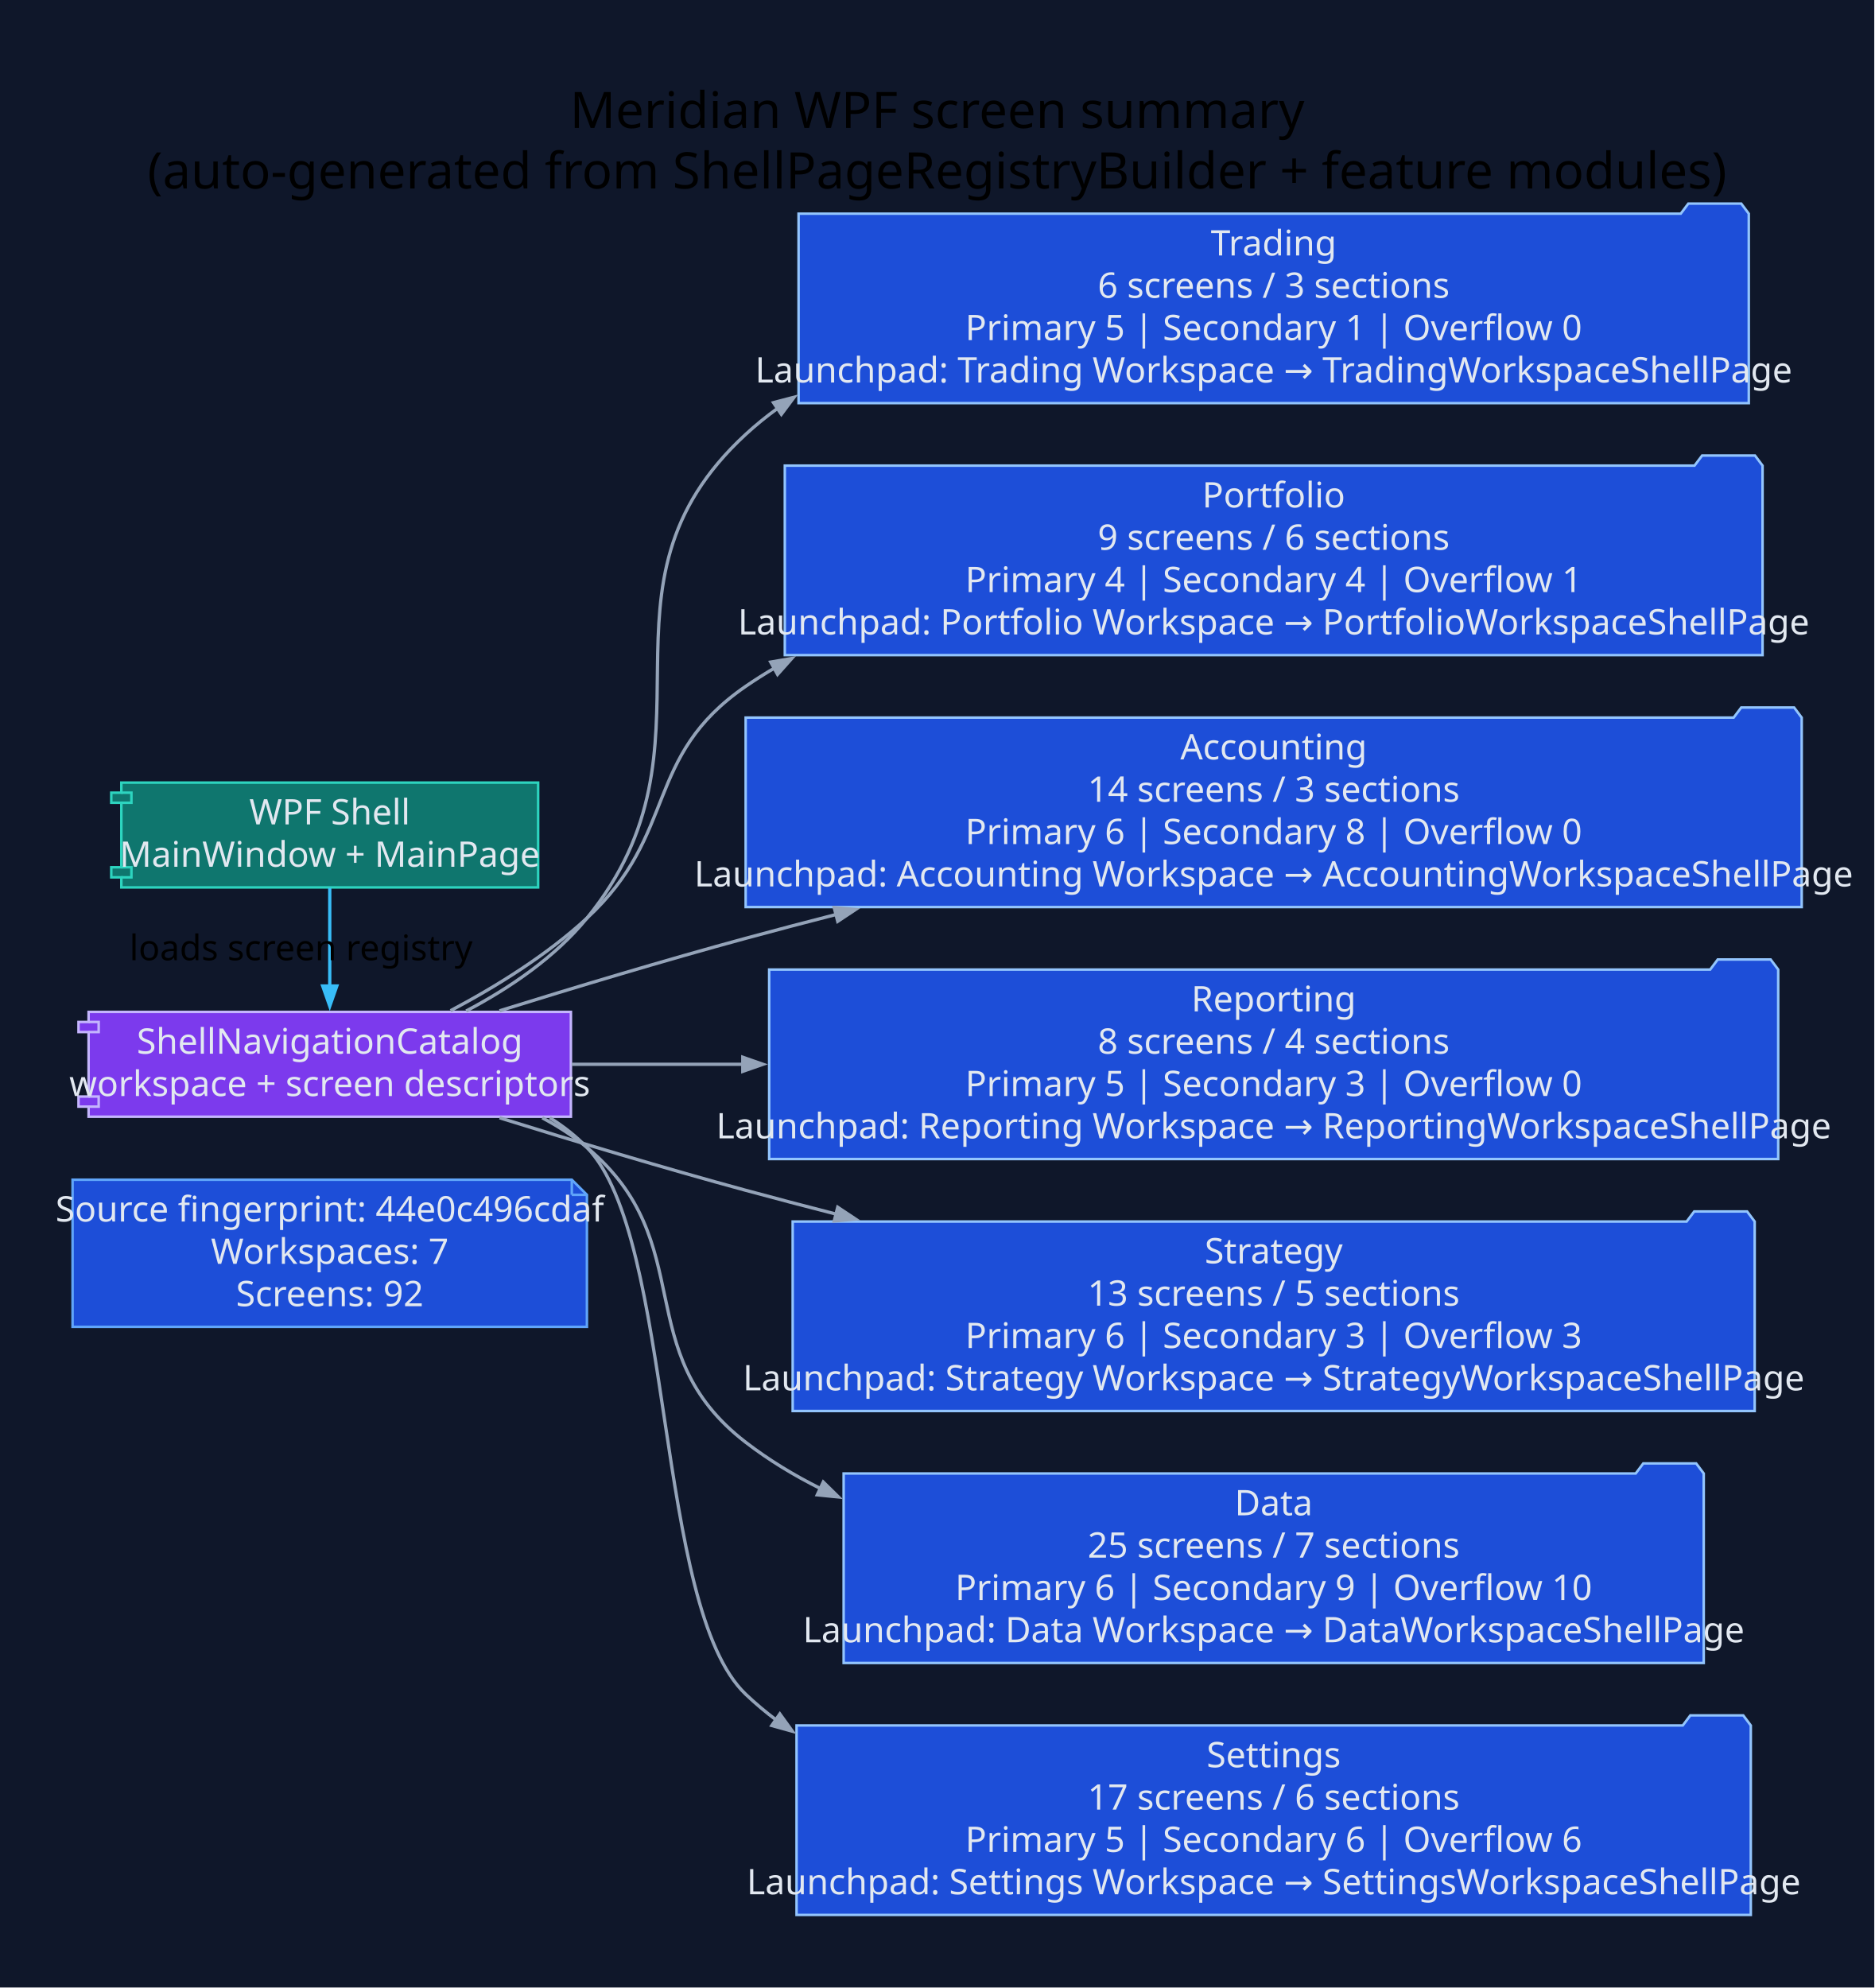
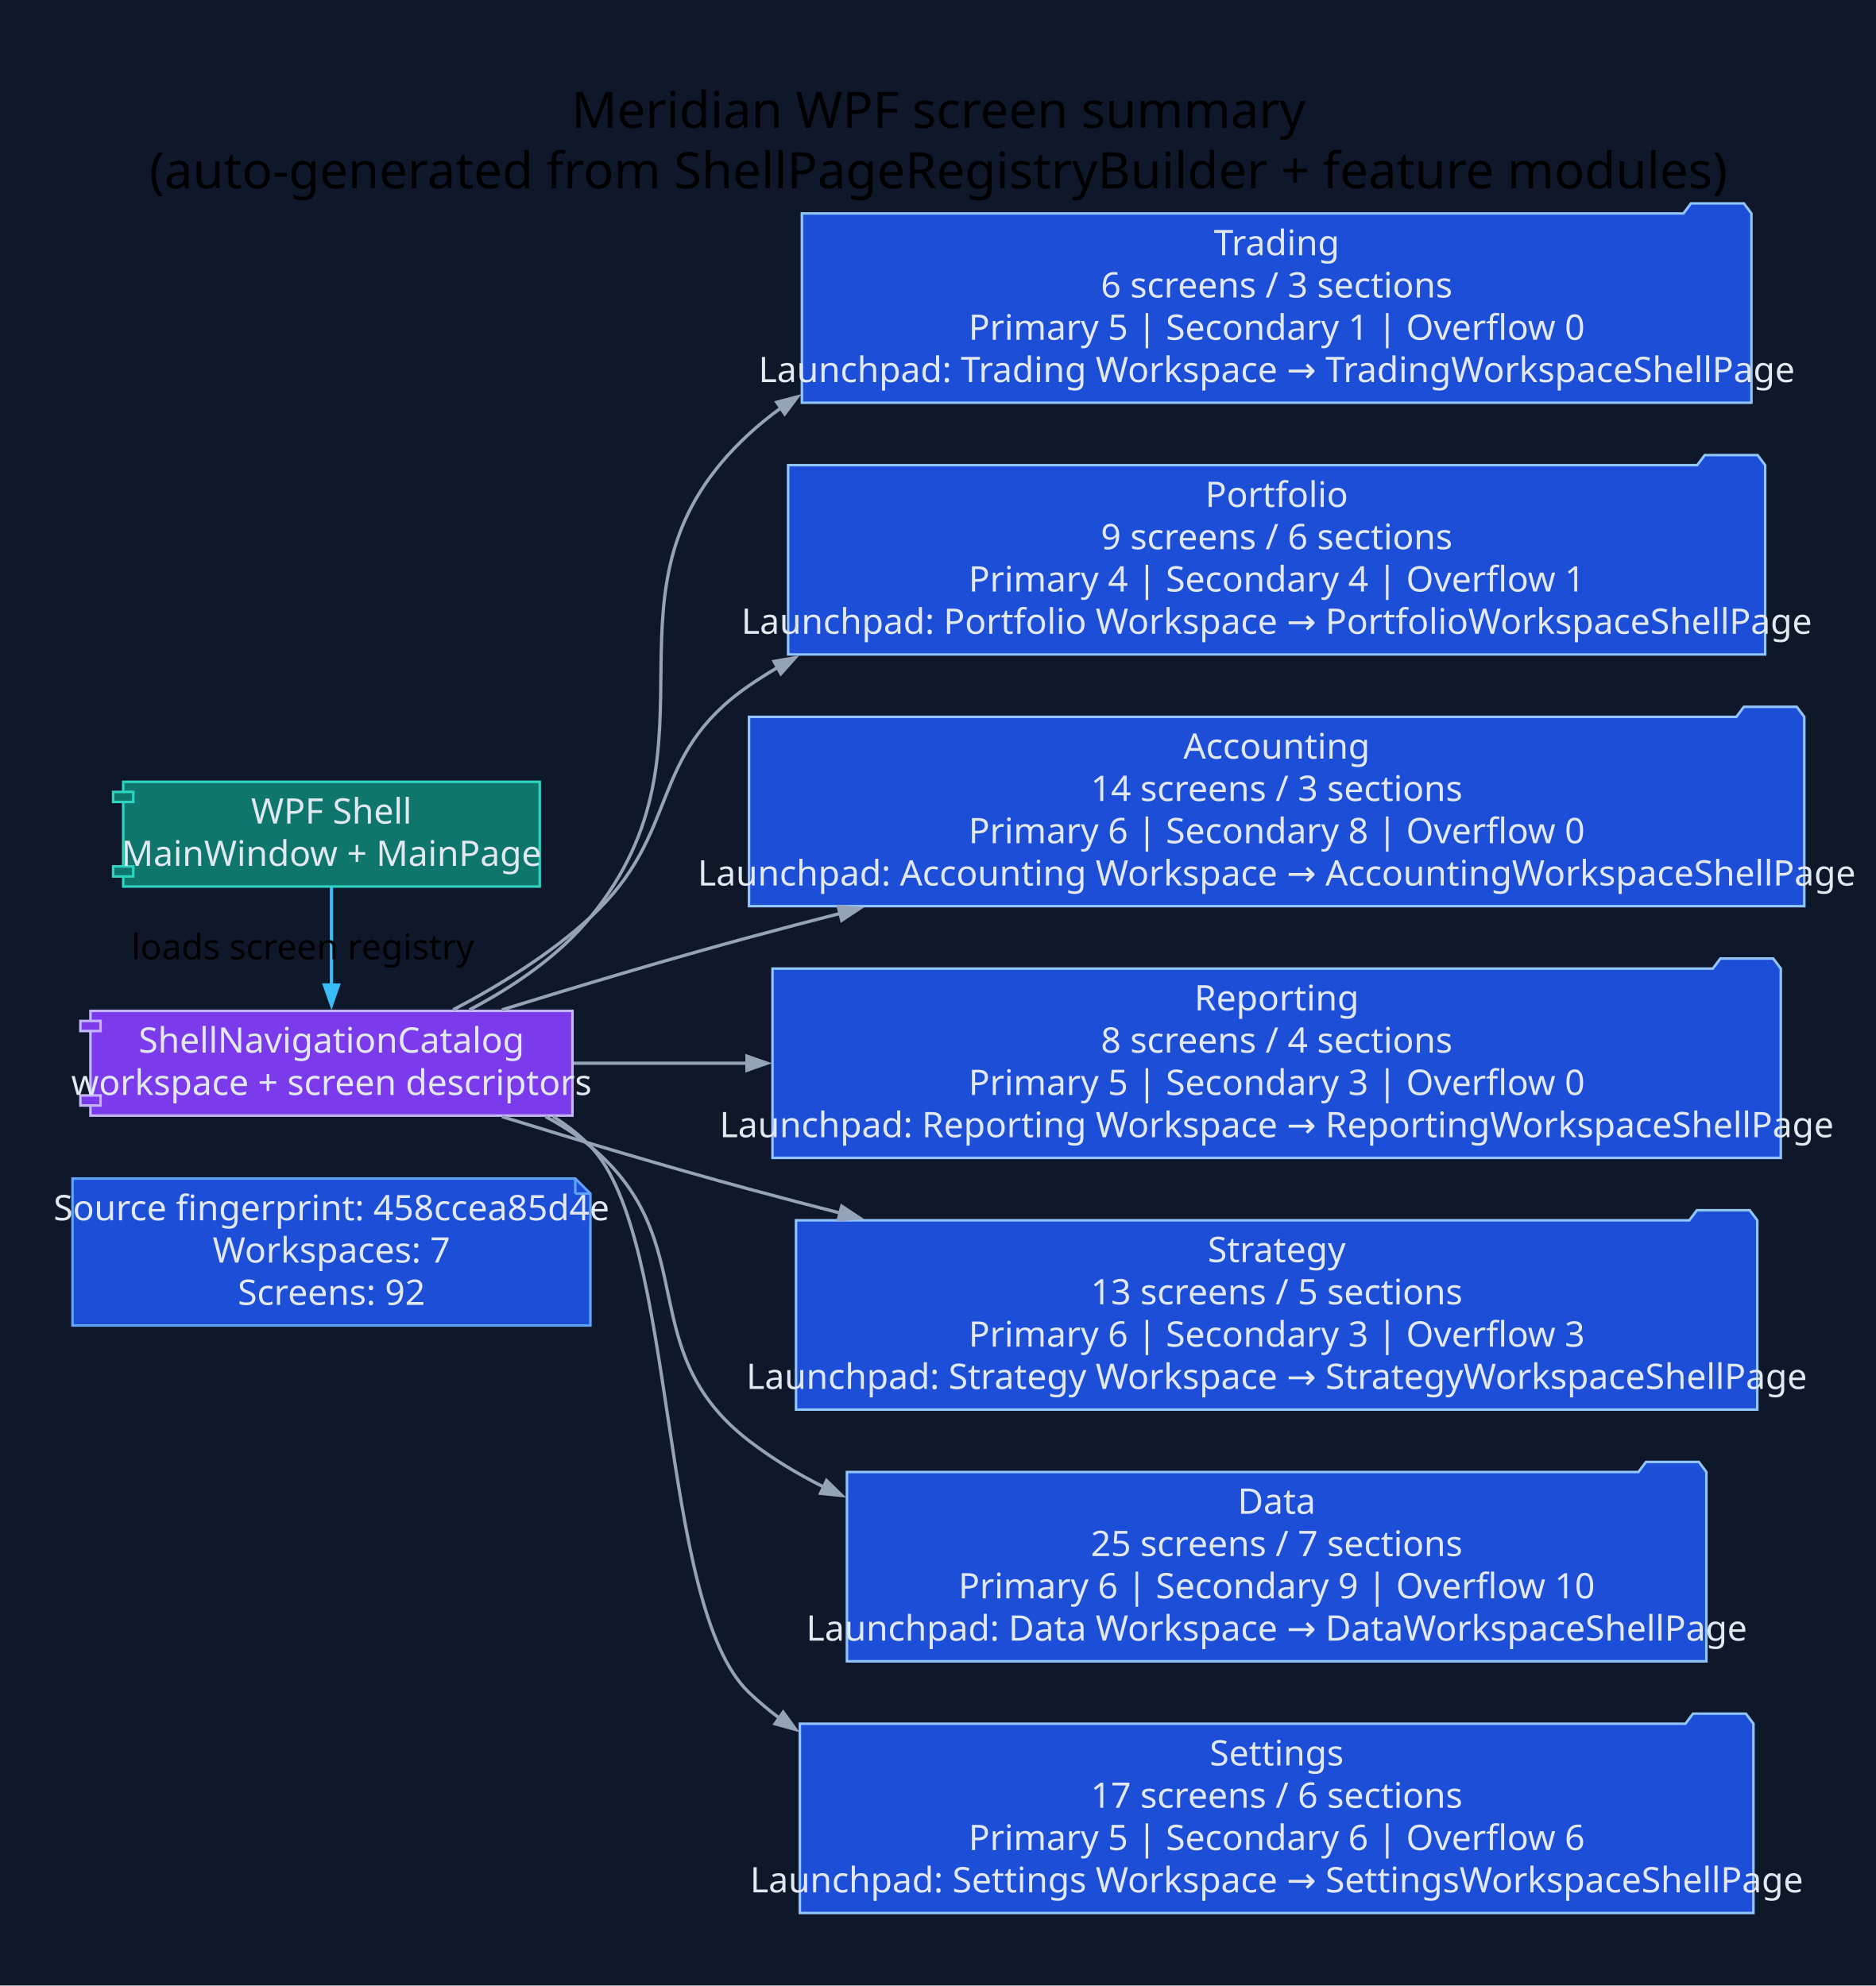
- <svg xmlns="http://www.w3.org/2000/svg" width="744pt" height="789pt" viewBox="0.00 0.00 744.00 789.00">
+ <svg xmlns="http://www.w3.org/2000/svg" width="745pt" height="789pt" viewBox="0.00 0.00 745.00 789.00">
  <g id="graph0" class="graph" transform="scale(1 1) rotate(0) translate(28.8 760)">
-     <polygon fill="#0f172a" stroke="none" points="-28.8,28.8 -28.8,-760 715.09,-760 715.09,28.8 -28.8,28.8" />
-     <text xml:space="preserve" text-anchor="middle" x="343.15" y="-709.2" font-family="Segoe UI" font-size="20.00">Meridian WPF screen summary</text>
-     <text xml:space="preserve" text-anchor="middle" x="343.15" y="-685.2" font-family="Segoe UI" font-size="20.00">(auto-generated from ShellPageRegistryBuilder + feature modules)</text>
+     <polygon fill="#0f172a" stroke="none" points="-28.8,28.8 -28.8,-760 716.65,-760 716.65,28.8 -28.8,28.8" />
+     <text xml:space="preserve" text-anchor="middle" x="343.92" y="-709.2" font-family="Segoe UI" font-size="20.00">Meridian WPF screen summary</text>
+     <text xml:space="preserve" text-anchor="middle" x="343.92" y="-685.2" font-family="Segoe UI" font-size="20.00">(auto-generated from ShellPageRegistryBuilder + feature modules)</text>
    <g id="node1" class="node">
-       <polygon fill="#1d4ed8" stroke="#60a5fa" points="198.15,-291.8 0,-291.8 0,-233.4 204.15,-233.4 204.15,-285.8 198.15,-291.8" />
-       <polyline fill="none" stroke="#60a5fa" points="198.15,-291.8 198.15,-285.8" />
-       <polyline fill="none" stroke="#60a5fa" points="204.15,-285.8 198.15,-285.8" />
-       <text xml:space="preserve" text-anchor="middle" x="102.08" y="-275.2" font-family="Segoe UI" font-size="14.00" fill="#e2e8f0">Source fingerprint: 44e0c496cdaf</text>
-       <text xml:space="preserve" text-anchor="middle" x="102.08" y="-258.4" font-family="Segoe UI" font-size="14.00" fill="#e2e8f0">Workspaces: 7</text>
-       <text xml:space="preserve" text-anchor="middle" x="102.08" y="-241.6" font-family="Segoe UI" font-size="14.00" fill="#e2e8f0">Screens: 92</text>
+       <polygon fill="#1d4ed8" stroke="#60a5fa" points="199.7,-291.8 0,-291.8 0,-233.4 205.7,-233.4 205.7,-285.8 199.7,-291.8" />
+       <polyline fill="none" stroke="#60a5fa" points="199.7,-291.8 199.7,-285.8" />
+       <polyline fill="none" stroke="#60a5fa" points="205.7,-285.8 199.7,-285.8" />
+       <text xml:space="preserve" text-anchor="middle" x="102.85" y="-275.2" font-family="Segoe UI" font-size="14.00" fill="#e2e8f0">Source fingerprint: 458ccea85d4e</text>
+       <text xml:space="preserve" text-anchor="middle" x="102.85" y="-258.4" font-family="Segoe UI" font-size="14.00" fill="#e2e8f0">Workspaces: 7</text>
+       <text xml:space="preserve" text-anchor="middle" x="102.85" y="-241.6" font-family="Segoe UI" font-size="14.00" fill="#e2e8f0">Screens: 92</text>
    </g>
    <g id="node2" class="node">
-       <polygon fill="#0f766e" stroke="#2dd4bf" points="184.79,-449.4 19.36,-449.4 19.36,-445.4 15.36,-445.4 15.36,-441.4 19.36,-441.4 19.36,-415.8 15.36,-415.8 15.36,-411.8 19.36,-411.8 19.36,-407.8 184.79,-407.8 184.79,-449.4" />
-       <polyline fill="none" stroke="#2dd4bf" points="19.36,-445.4 23.36,-445.4 23.36,-441.4 19.36,-441.4" />
-       <polyline fill="none" stroke="#2dd4bf" points="19.36,-415.8 23.36,-415.8 23.36,-411.8 19.36,-411.8" />
-       <text xml:space="preserve" text-anchor="middle" x="102.08" y="-432.8" font-family="Segoe UI" font-size="14.00" fill="#e2e8f0">WPF Shell</text>
-       <text xml:space="preserve" text-anchor="middle" x="102.08" y="-416" font-family="Segoe UI" font-size="14.00" fill="#e2e8f0">MainWindow + MainPage</text>
+       <polygon fill="#0f766e" stroke="#2dd4bf" points="185.57,-449.4 20.14,-449.4 20.14,-445.4 16.14,-445.4 16.14,-441.4 20.14,-441.4 20.14,-415.8 16.14,-415.8 16.14,-411.8 20.14,-411.8 20.14,-407.8 185.57,-407.8 185.57,-449.4" />
+       <polyline fill="none" stroke="#2dd4bf" points="20.14,-445.4 24.14,-445.4 24.14,-441.4 20.14,-441.4" />
+       <polyline fill="none" stroke="#2dd4bf" points="20.14,-415.8 24.14,-415.8 24.14,-411.8 20.14,-411.8" />
+       <text xml:space="preserve" text-anchor="middle" x="102.85" y="-432.8" font-family="Segoe UI" font-size="14.00" fill="#e2e8f0">WPF Shell</text>
+       <text xml:space="preserve" text-anchor="middle" x="102.85" y="-416" font-family="Segoe UI" font-size="14.00" fill="#e2e8f0">MainWindow + MainPage</text>
    </g>
    <g id="node3" class="node">
-       <polygon fill="#7c3aed" stroke="#c4b5fd" points="197.79,-358.4 6.36,-358.4 6.36,-354.4 2.36,-354.4 2.36,-350.4 6.36,-350.4 6.36,-324.8 2.36,-324.8 2.36,-320.8 6.36,-320.8 6.36,-316.8 197.79,-316.8 197.79,-358.4" />
-       <polyline fill="none" stroke="#c4b5fd" points="6.36,-354.4 10.36,-354.4 10.36,-350.4 6.36,-350.4" />
-       <polyline fill="none" stroke="#c4b5fd" points="6.36,-324.8 10.36,-324.8 10.36,-320.8 6.36,-320.8" />
-       <text xml:space="preserve" text-anchor="middle" x="102.08" y="-341.8" font-family="Segoe UI" font-size="14.00" fill="#e2e8f0">ShellNavigationCatalog</text>
-       <text xml:space="preserve" text-anchor="middle" x="102.08" y="-325" font-family="Segoe UI" font-size="14.00" fill="#e2e8f0">workspace + screen descriptors</text>
+       <polygon fill="#7c3aed" stroke="#c4b5fd" points="198.57,-358.4 7.13,-358.4 7.13,-354.4 3.13,-354.4 3.13,-350.4 7.13,-350.4 7.13,-324.8 3.13,-324.8 3.13,-320.8 7.13,-320.8 7.13,-316.8 198.57,-316.8 198.57,-358.4" />
+       <polyline fill="none" stroke="#c4b5fd" points="7.13,-354.4 11.13,-354.4 11.13,-350.4 7.13,-350.4" />
+       <polyline fill="none" stroke="#c4b5fd" points="7.13,-324.8 11.13,-324.8 11.13,-320.8 7.13,-320.8" />
+       <text xml:space="preserve" text-anchor="middle" x="102.85" y="-341.8" font-family="Segoe UI" font-size="14.00" fill="#e2e8f0">ShellNavigationCatalog</text>
+       <text xml:space="preserve" text-anchor="middle" x="102.85" y="-325" font-family="Segoe UI" font-size="14.00" fill="#e2e8f0">workspace + screen descriptors</text>
    </g>
    <g id="edge1" class="edge">
-       <path fill="none" stroke="#38bdf8" stroke-width="1.3" d="M102.08,-407.61C102.08,-396.03 102.08,-381.43 102.08,-368.56" />
-       <polygon fill="#38bdf8" stroke="#38bdf8" stroke-width="1.3" points="104.88,-368.67 102.08,-360.67 99.28,-368.67 104.88,-368.67" />
-       <text xml:space="preserve" text-anchor="middle" x="90.68" y="-378.9" font-family="Segoe UI" font-size="14.00">loads screen registry</text>
+       <path fill="none" stroke="#38bdf8" stroke-width="1.3" d="M102.85,-407.61C102.85,-396.03 102.85,-381.43 102.85,-368.56" />
+       <polygon fill="#38bdf8" stroke="#38bdf8" stroke-width="1.3" points="105.65,-368.67 102.85,-360.67 100.05,-368.67 105.65,-368.67" />
+       <text xml:space="preserve" text-anchor="middle" x="91.45" y="-378.9" font-family="Segoe UI" font-size="14.00">loads screen registry</text>
    </g>
    <g id="node4" class="node">
-       <polygon fill="#1d4ed8" stroke="#93c5fd" points="665.29,-675.2 662.29,-679.2 641.29,-679.2 638.29,-675.2 288.15,-675.2 288.15,-600 665.29,-600 665.29,-675.2" />
-       <text xml:space="preserve" text-anchor="middle" x="476.72" y="-658.6" font-family="Segoe UI" font-size="14.00" fill="#e2e8f0">Trading</text>
-       <text xml:space="preserve" text-anchor="middle" x="476.72" y="-641.8" font-family="Segoe UI" font-size="14.00" fill="#e2e8f0">6 screens / 3 sections</text>
-       <text xml:space="preserve" text-anchor="middle" x="476.72" y="-625" font-family="Segoe UI" font-size="14.00" fill="#e2e8f0">Primary 5 | Secondary 1 | Overflow 0</text>
-       <text xml:space="preserve" text-anchor="middle" x="476.72" y="-608.2" font-family="Segoe UI" font-size="14.00" fill="#e2e8f0">Launchpad: Trading Workspace → TradingWorkspaceShellPage</text>
+       <polygon fill="#1d4ed8" stroke="#93c5fd" points="666.85,-675.2 663.85,-679.2 642.85,-679.2 639.85,-675.2 289.7,-675.2 289.7,-600 666.85,-600 666.85,-675.2" />
+       <text xml:space="preserve" text-anchor="middle" x="478.28" y="-658.6" font-family="Segoe UI" font-size="14.00" fill="#e2e8f0">Trading</text>
+       <text xml:space="preserve" text-anchor="middle" x="478.28" y="-641.8" font-family="Segoe UI" font-size="14.00" fill="#e2e8f0">6 screens / 3 sections</text>
+       <text xml:space="preserve" text-anchor="middle" x="478.28" y="-625" font-family="Segoe UI" font-size="14.00" fill="#e2e8f0">Primary 5 | Secondary 1 | Overflow 0</text>
+       <text xml:space="preserve" text-anchor="middle" x="478.28" y="-608.2" font-family="Segoe UI" font-size="14.00" fill="#e2e8f0">Launchpad: Trading Workspace → TradingWorkspaceShellPage</text>
    </g>
    <g id="edge2" class="edge">
-       <path fill="none" stroke="#94a3b8" stroke-width="1.3" d="M156.22,-358.76C173.52,-367.88 191.5,-380.07 204.15,-395.6 260.86,-465.24 201.1,-526.74 267.15,-587.6 271.17,-591.31 275.42,-594.75 279.85,-597.95" />
-       <polygon fill="#94a3b8" stroke="#94a3b8" stroke-width="1.3" points="278.2,-600.21 286.39,-602.36 281.32,-595.57 278.2,-600.21" />
+       <path fill="none" stroke="#94a3b8" stroke-width="1.3" d="M157.67,-358.82C175.02,-367.92 193.02,-380.08 205.7,-395.6 262.53,-465.14 202.66,-526.74 268.7,-587.6 272.73,-591.31 276.97,-594.75 281.41,-597.95" />
+       <polygon fill="#94a3b8" stroke="#94a3b8" stroke-width="1.3" points="279.75,-600.21 287.95,-602.36 282.88,-595.57 279.75,-600.21" />
    </g>
    <g id="node5" class="node">
-       <polygon fill="#1d4ed8" stroke="#93c5fd" points="670.76,-575.2 667.76,-579.2 646.76,-579.2 643.76,-575.2 282.69,-575.2 282.69,-500 670.76,-500 670.76,-575.2" />
-       <text xml:space="preserve" text-anchor="middle" x="476.72" y="-558.6" font-family="Segoe UI" font-size="14.00" fill="#e2e8f0">Portfolio</text>
-       <text xml:space="preserve" text-anchor="middle" x="476.72" y="-541.8" font-family="Segoe UI" font-size="14.00" fill="#e2e8f0">9 screens / 6 sections</text>
-       <text xml:space="preserve" text-anchor="middle" x="476.72" y="-525" font-family="Segoe UI" font-size="14.00" fill="#e2e8f0">Primary 4 | Secondary 4 | Overflow 1</text>
-       <text xml:space="preserve" text-anchor="middle" x="476.72" y="-508.2" font-family="Segoe UI" font-size="14.00" fill="#e2e8f0">Launchpad: Portfolio Workspace → PortfolioWorkspaceShellPage</text>
+       <polygon fill="#1d4ed8" stroke="#93c5fd" points="672.31,-575.2 669.31,-579.2 648.31,-579.2 645.31,-575.2 284.24,-575.2 284.24,-500 672.31,-500 672.31,-575.2" />
+       <text xml:space="preserve" text-anchor="middle" x="478.28" y="-558.6" font-family="Segoe UI" font-size="14.00" fill="#e2e8f0">Portfolio</text>
+       <text xml:space="preserve" text-anchor="middle" x="478.28" y="-541.8" font-family="Segoe UI" font-size="14.00" fill="#e2e8f0">9 screens / 6 sections</text>
+       <text xml:space="preserve" text-anchor="middle" x="478.28" y="-525" font-family="Segoe UI" font-size="14.00" fill="#e2e8f0">Primary 4 | Secondary 4 | Overflow 1</text>
+       <text xml:space="preserve" text-anchor="middle" x="478.28" y="-508.2" font-family="Segoe UI" font-size="14.00" fill="#e2e8f0">Launchpad: Portfolio Workspace → PortfolioWorkspaceShellPage</text>
    </g>
    <g id="edge3" class="edge">
-       <path fill="none" stroke="#94a3b8" stroke-width="1.3" d="M150.03,-358.88C168.17,-368.49 188.32,-380.98 204.15,-395.6 240.56,-429.22 226.33,-459.5 267.15,-487.6 270.83,-490.13 274.62,-492.54 278.51,-494.82" />
-       <polygon fill="#94a3b8" stroke="#94a3b8" stroke-width="1.3" points="277.09,-497.24 285.45,-498.67 279.81,-492.34 277.09,-497.24" />
+       <path fill="none" stroke="#94a3b8" stroke-width="1.3" d="M151.17,-358.82C169.45,-368.42 189.76,-380.92 205.7,-395.6 242.17,-429.16 227.88,-459.5 268.7,-487.6 272.38,-490.13 276.18,-492.54 280.06,-494.82" />
+       <polygon fill="#94a3b8" stroke="#94a3b8" stroke-width="1.3" points="278.64,-497.24 287,-498.67 281.36,-492.34 278.64,-497.24" />
    </g>
    <g id="node6" class="node">
-       <polygon fill="#1d4ed8" stroke="#93c5fd" points="686.29,-475.2 683.29,-479.2 662.29,-479.2 659.29,-475.2 267.15,-475.2 267.15,-400 686.29,-400 686.29,-475.2" />
-       <text xml:space="preserve" text-anchor="middle" x="476.72" y="-458.6" font-family="Segoe UI" font-size="14.00" fill="#e2e8f0">Accounting</text>
-       <text xml:space="preserve" text-anchor="middle" x="476.72" y="-441.8" font-family="Segoe UI" font-size="14.00" fill="#e2e8f0">14 screens / 3 sections</text>
-       <text xml:space="preserve" text-anchor="middle" x="476.72" y="-425" font-family="Segoe UI" font-size="14.00" fill="#e2e8f0">Primary 6 | Secondary 8 | Overflow 0</text>
-       <text xml:space="preserve" text-anchor="middle" x="476.72" y="-408.2" font-family="Segoe UI" font-size="14.00" fill="#e2e8f0">Launchpad: Accounting Workspace → AccountingWorkspaceShellPage</text>
+       <polygon fill="#1d4ed8" stroke="#93c5fd" points="687.85,-475.2 684.85,-479.2 663.85,-479.2 660.85,-475.2 268.7,-475.2 268.7,-400 687.85,-400 687.85,-475.2" />
+       <text xml:space="preserve" text-anchor="middle" x="478.28" y="-458.6" font-family="Segoe UI" font-size="14.00" fill="#e2e8f0">Accounting</text>
+       <text xml:space="preserve" text-anchor="middle" x="478.28" y="-441.8" font-family="Segoe UI" font-size="14.00" fill="#e2e8f0">14 screens / 3 sections</text>
+       <text xml:space="preserve" text-anchor="middle" x="478.28" y="-425" font-family="Segoe UI" font-size="14.00" fill="#e2e8f0">Primary 6 | Secondary 8 | Overflow 0</text>
+       <text xml:space="preserve" text-anchor="middle" x="478.28" y="-408.2" font-family="Segoe UI" font-size="14.00" fill="#e2e8f0">Launchpad: Accounting Workspace → AccountingWorkspaceShellPage</text>
    </g>
    <g id="edge4" class="edge">
-       <path fill="none" stroke="#94a3b8" stroke-width="1.3" d="M169.47,-358.83C199.22,-368.09 234.83,-378.81 267.15,-387.6 278.89,-390.79 291.03,-393.98 303.28,-397.12" />
-       <polygon fill="#94a3b8" stroke="#94a3b8" stroke-width="1.3" points="302.31,-399.77 310.75,-399.03 303.69,-394.34 302.31,-399.77" />
+       <path fill="none" stroke="#94a3b8" stroke-width="1.3" d="M170.57,-358.82C200.46,-368.07 236.23,-378.79 268.7,-387.6 280.52,-390.8 292.74,-394.01 305.06,-397.16" />
+       <polygon fill="#94a3b8" stroke="#94a3b8" stroke-width="1.3" points="304.15,-399.82 312.59,-399.08 305.53,-394.39 304.15,-399.82" />
    </g>
    <g id="node7" class="node">
-       <polygon fill="#1d4ed8" stroke="#93c5fd" points="676.97,-375.2 673.97,-379.2 652.97,-379.2 649.97,-375.2 276.48,-375.2 276.48,-300 676.97,-300 676.97,-375.2" />
-       <text xml:space="preserve" text-anchor="middle" x="476.72" y="-358.6" font-family="Segoe UI" font-size="14.00" fill="#e2e8f0">Reporting</text>
-       <text xml:space="preserve" text-anchor="middle" x="476.72" y="-341.8" font-family="Segoe UI" font-size="14.00" fill="#e2e8f0">8 screens / 4 sections</text>
-       <text xml:space="preserve" text-anchor="middle" x="476.72" y="-325" font-family="Segoe UI" font-size="14.00" fill="#e2e8f0">Primary 5 | Secondary 3 | Overflow 0</text>
-       <text xml:space="preserve" text-anchor="middle" x="476.72" y="-308.2" font-family="Segoe UI" font-size="14.00" fill="#e2e8f0">Launchpad: Reporting Workspace → ReportingWorkspaceShellPage</text>
+       <polygon fill="#1d4ed8" stroke="#93c5fd" points="678.52,-375.2 675.52,-379.2 654.52,-379.2 651.52,-375.2 278.03,-375.2 278.03,-300 678.52,-300 678.52,-375.2" />
+       <text xml:space="preserve" text-anchor="middle" x="478.28" y="-358.6" font-family="Segoe UI" font-size="14.00" fill="#e2e8f0">Reporting</text>
+       <text xml:space="preserve" text-anchor="middle" x="478.28" y="-341.8" font-family="Segoe UI" font-size="14.00" fill="#e2e8f0">8 screens / 4 sections</text>
+       <text xml:space="preserve" text-anchor="middle" x="478.28" y="-325" font-family="Segoe UI" font-size="14.00" fill="#e2e8f0">Primary 5 | Secondary 3 | Overflow 0</text>
+       <text xml:space="preserve" text-anchor="middle" x="478.28" y="-308.2" font-family="Segoe UI" font-size="14.00" fill="#e2e8f0">Launchpad: Reporting Workspace → ReportingWorkspaceShellPage</text>
    </g>
    <g id="edge5" class="edge">
-       <path fill="none" stroke="#94a3b8" stroke-width="1.3" d="M198.08,-337.6C219.21,-337.6 242.42,-337.6 266.15,-337.6" />
-       <polygon fill="#94a3b8" stroke="#94a3b8" stroke-width="1.3" points="266.01,-340.4 274.01,-337.6 266.01,-334.8 266.01,-340.4" />
+       <path fill="none" stroke="#94a3b8" stroke-width="1.3" d="M199.05,-337.6C220.41,-337.6 243.9,-337.6 267.9,-337.6" />
+       <polygon fill="#94a3b8" stroke="#94a3b8" stroke-width="1.3" points="267.88,-340.4 275.88,-337.6 267.88,-334.8 267.88,-340.4" />
    </g>
    <g id="node8" class="node">
-       <polygon fill="#1d4ed8" stroke="#93c5fd" points="667.63,-275.2 664.63,-279.2 643.63,-279.2 640.63,-275.2 285.81,-275.2 285.81,-200 667.63,-200 667.63,-275.2" />
-       <text xml:space="preserve" text-anchor="middle" x="476.72" y="-258.6" font-family="Segoe UI" font-size="14.00" fill="#e2e8f0">Strategy</text>
-       <text xml:space="preserve" text-anchor="middle" x="476.72" y="-241.8" font-family="Segoe UI" font-size="14.00" fill="#e2e8f0">13 screens / 5 sections</text>
-       <text xml:space="preserve" text-anchor="middle" x="476.72" y="-225" font-family="Segoe UI" font-size="14.00" fill="#e2e8f0">Primary 6 | Secondary 3 | Overflow 3</text>
-       <text xml:space="preserve" text-anchor="middle" x="476.72" y="-208.2" font-family="Segoe UI" font-size="14.00" fill="#e2e8f0">Launchpad: Strategy Workspace → StrategyWorkspaceShellPage</text>
+       <polygon fill="#1d4ed8" stroke="#93c5fd" points="669.18,-275.2 666.18,-279.2 645.18,-279.2 642.18,-275.2 287.37,-275.2 287.37,-200 669.18,-200 669.18,-275.2" />
+       <text xml:space="preserve" text-anchor="middle" x="478.28" y="-258.6" font-family="Segoe UI" font-size="14.00" fill="#e2e8f0">Strategy</text>
+       <text xml:space="preserve" text-anchor="middle" x="478.28" y="-241.8" font-family="Segoe UI" font-size="14.00" fill="#e2e8f0">13 screens / 5 sections</text>
+       <text xml:space="preserve" text-anchor="middle" x="478.28" y="-225" font-family="Segoe UI" font-size="14.00" fill="#e2e8f0">Primary 6 | Secondary 3 | Overflow 3</text>
+       <text xml:space="preserve" text-anchor="middle" x="478.28" y="-208.2" font-family="Segoe UI" font-size="14.00" fill="#e2e8f0">Launchpad: Strategy Workspace → StrategyWorkspaceShellPage</text>
    </g>
    <g id="edge6" class="edge">
-       <path fill="none" stroke="#94a3b8" stroke-width="1.3" d="M169.47,-316.37C199.22,-307.11 234.83,-296.39 267.15,-287.6 278.89,-284.41 291.03,-281.22 303.28,-278.08" />
-       <polygon fill="#94a3b8" stroke="#94a3b8" stroke-width="1.3" points="303.69,-280.86 310.75,-276.17 302.31,-275.43 303.69,-280.86" />
+       <path fill="none" stroke="#94a3b8" stroke-width="1.3" d="M170.57,-316.38C200.46,-307.13 236.23,-296.41 268.7,-287.6 280.52,-284.4 292.74,-281.19 305.06,-278.04" />
+       <polygon fill="#94a3b8" stroke="#94a3b8" stroke-width="1.3" points="305.53,-280.81 312.59,-276.12 304.15,-275.38 305.53,-280.81" />
    </g>
    <g id="node9" class="node">
-       <polygon fill="#1d4ed8" stroke="#93c5fd" points="647.41,-175.2 644.41,-179.2 623.41,-179.2 620.41,-175.2 306.04,-175.2 306.04,-100 647.41,-100 647.41,-175.2" />
-       <text xml:space="preserve" text-anchor="middle" x="476.72" y="-158.6" font-family="Segoe UI" font-size="14.00" fill="#e2e8f0">Data</text>
-       <text xml:space="preserve" text-anchor="middle" x="476.72" y="-141.8" font-family="Segoe UI" font-size="14.00" fill="#e2e8f0">25 screens / 7 sections</text>
-       <text xml:space="preserve" text-anchor="middle" x="476.72" y="-125" font-family="Segoe UI" font-size="14.00" fill="#e2e8f0">Primary 6 | Secondary 9 | Overflow 10</text>
-       <text xml:space="preserve" text-anchor="middle" x="476.72" y="-108.2" font-family="Segoe UI" font-size="14.00" fill="#e2e8f0">Launchpad: Data Workspace → DataWorkspaceShellPage</text>
+       <polygon fill="#1d4ed8" stroke="#93c5fd" points="648.96,-175.2 645.96,-179.2 624.96,-179.2 621.96,-175.2 307.59,-175.2 307.59,-100 648.96,-100 648.96,-175.2" />
+       <text xml:space="preserve" text-anchor="middle" x="478.28" y="-158.6" font-family="Segoe UI" font-size="14.00" fill="#e2e8f0">Data</text>
+       <text xml:space="preserve" text-anchor="middle" x="478.28" y="-141.8" font-family="Segoe UI" font-size="14.00" fill="#e2e8f0">25 screens / 7 sections</text>
+       <text xml:space="preserve" text-anchor="middle" x="478.28" y="-125" font-family="Segoe UI" font-size="14.00" fill="#e2e8f0">Primary 6 | Secondary 9 | Overflow 10</text>
+       <text xml:space="preserve" text-anchor="middle" x="478.28" y="-108.2" font-family="Segoe UI" font-size="14.00" fill="#e2e8f0">Launchpad: Data Workspace → DataWorkspaceShellPage</text>
    </g>
    <g id="edge7" class="edge">
-       <path fill="none" stroke="#94a3b8" stroke-width="1.3" d="M186.42,-316.35C192.76,-312.99 198.77,-309.1 204.15,-304.6 249.47,-266.72 220.35,-223.63 267.15,-187.6 276.32,-180.55 286.32,-174.47 296.84,-169.23" />
-       <polygon fill="#94a3b8" stroke="#94a3b8" stroke-width="1.3" points="297.95,-171.8 304,-165.87 295.57,-166.73 297.95,-171.8" />
+       <path fill="none" stroke="#94a3b8" stroke-width="1.3" d="M187.84,-316.41C194.22,-313.03 200.28,-309.12 205.7,-304.6 251.06,-266.78 221.91,-223.63 268.7,-187.6 277.87,-180.55 287.88,-174.47 298.39,-169.23" />
+       <polygon fill="#94a3b8" stroke="#94a3b8" stroke-width="1.3" points="299.5,-171.8 305.55,-165.87 297.12,-166.73 299.5,-171.8" />
    </g>
    <g id="node10" class="node">
-       <polygon fill="#1d4ed8" stroke="#93c5fd" points="666.09,-75.2 663.09,-79.2 642.09,-79.2 639.09,-75.2 287.35,-75.2 287.35,0 666.09,0 666.09,-75.2" />
-       <text xml:space="preserve" text-anchor="middle" x="476.72" y="-58.6" font-family="Segoe UI" font-size="14.00" fill="#e2e8f0">Settings</text>
-       <text xml:space="preserve" text-anchor="middle" x="476.72" y="-41.8" font-family="Segoe UI" font-size="14.00" fill="#e2e8f0">17 screens / 6 sections</text>
-       <text xml:space="preserve" text-anchor="middle" x="476.72" y="-25" font-family="Segoe UI" font-size="14.00" fill="#e2e8f0">Primary 5 | Secondary 6 | Overflow 6</text>
-       <text xml:space="preserve" text-anchor="middle" x="476.72" y="-8.2" font-family="Segoe UI" font-size="14.00" fill="#e2e8f0">Launchpad: Settings Workspace → SettingsWorkspaceShellPage</text>
+       <polygon fill="#1d4ed8" stroke="#93c5fd" points="667.65,-75.2 664.65,-79.2 643.65,-79.2 640.65,-75.2 288.9,-75.2 288.9,0 667.65,0 667.65,-75.2" />
+       <text xml:space="preserve" text-anchor="middle" x="478.28" y="-58.6" font-family="Segoe UI" font-size="14.00" fill="#e2e8f0">Settings</text>
+       <text xml:space="preserve" text-anchor="middle" x="478.28" y="-41.8" font-family="Segoe UI" font-size="14.00" fill="#e2e8f0">17 screens / 6 sections</text>
+       <text xml:space="preserve" text-anchor="middle" x="478.28" y="-25" font-family="Segoe UI" font-size="14.00" fill="#e2e8f0">Primary 5 | Secondary 6 | Overflow 6</text>
+       <text xml:space="preserve" text-anchor="middle" x="478.28" y="-8.2" font-family="Segoe UI" font-size="14.00" fill="#e2e8f0">Launchpad: Settings Workspace → SettingsWorkspaceShellPage</text>
    </g>
    <g id="edge8" class="edge">
-       <path fill="none" stroke="#94a3b8" stroke-width="1.3" d="M189.43,-316.37C194.8,-313.01 199.79,-309.11 204.15,-304.6 239.07,-268.51 230.82,-122.26 267.15,-87.6 271.03,-83.91 275.12,-80.47 279.4,-77.27" />
-       <polygon fill="#94a3b8" stroke="#94a3b8" stroke-width="1.3" points="280.72,-79.77 285.69,-72.9 277.52,-75.17 280.72,-79.77" />
+       <path fill="none" stroke="#94a3b8" stroke-width="1.3" d="M190.87,-316.43C196.28,-313.05 201.3,-309.14 205.7,-304.6 240.66,-268.55 232.37,-122.26 268.7,-87.6 272.58,-83.91 276.67,-80.47 280.95,-77.27" />
+       <polygon fill="#94a3b8" stroke="#94a3b8" stroke-width="1.3" points="282.27,-79.77 287.24,-72.9 279.07,-75.17 282.27,-79.77" />
    </g>
  </g>
</svg>
